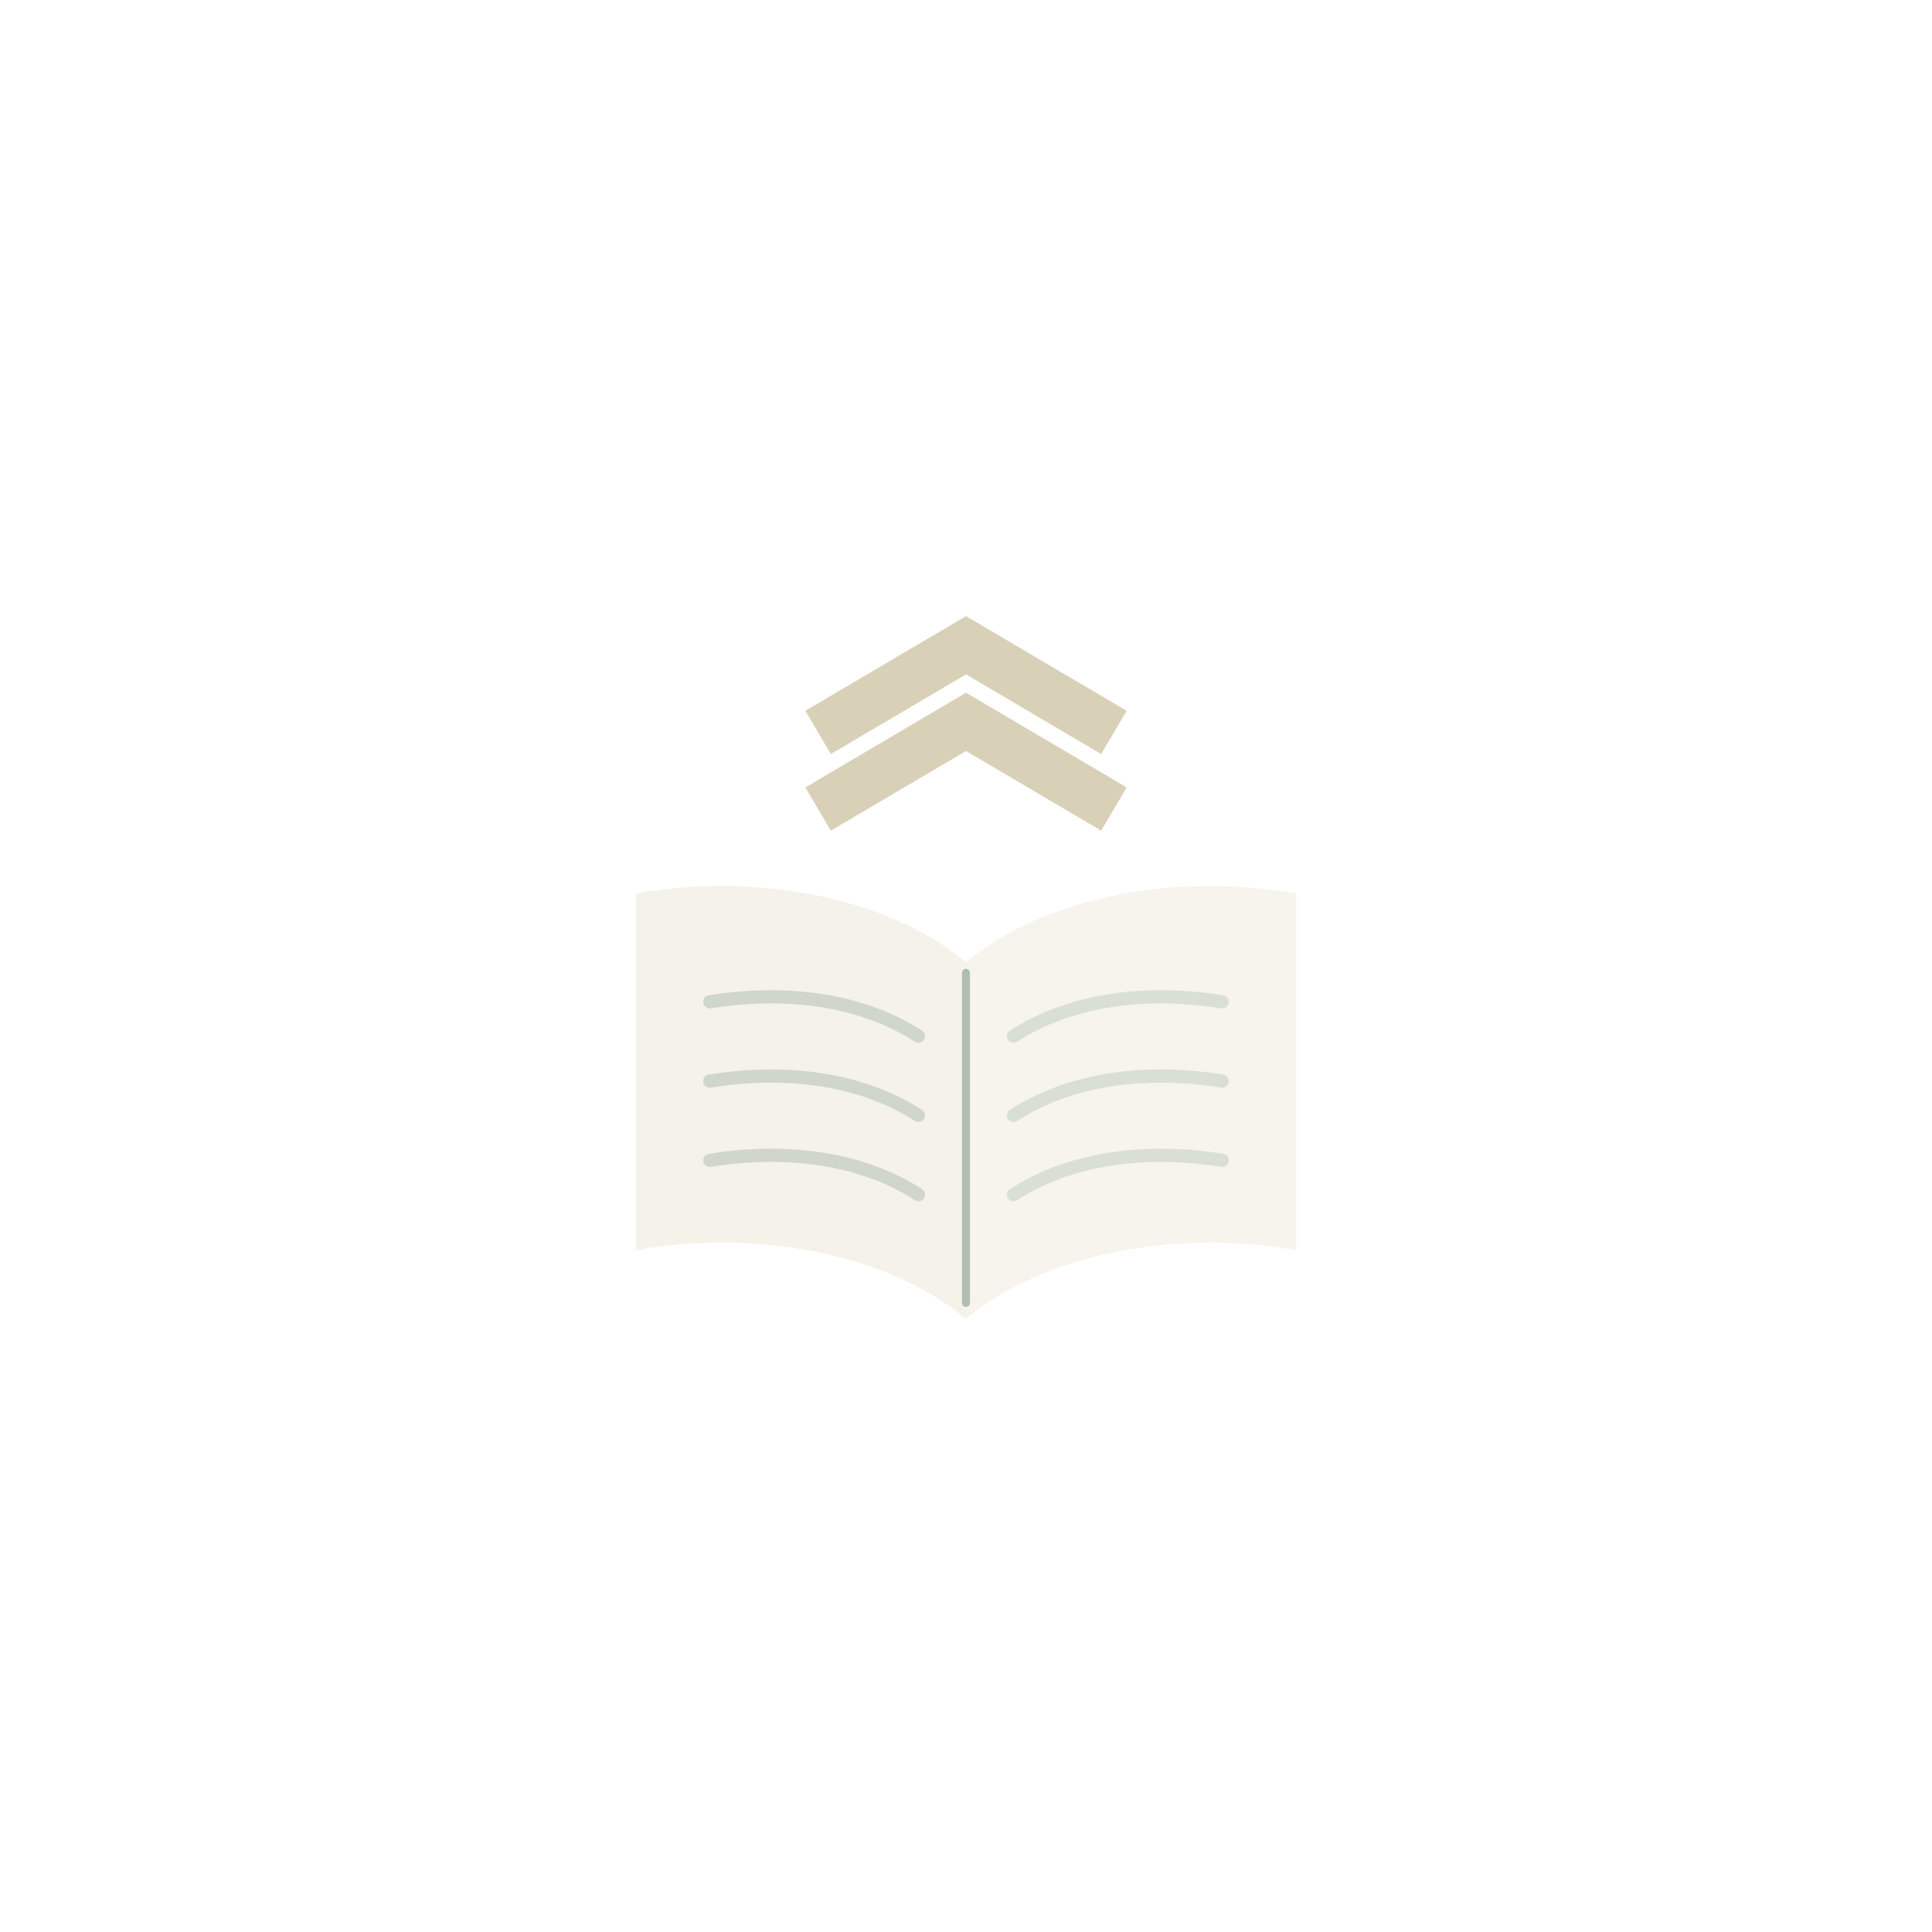
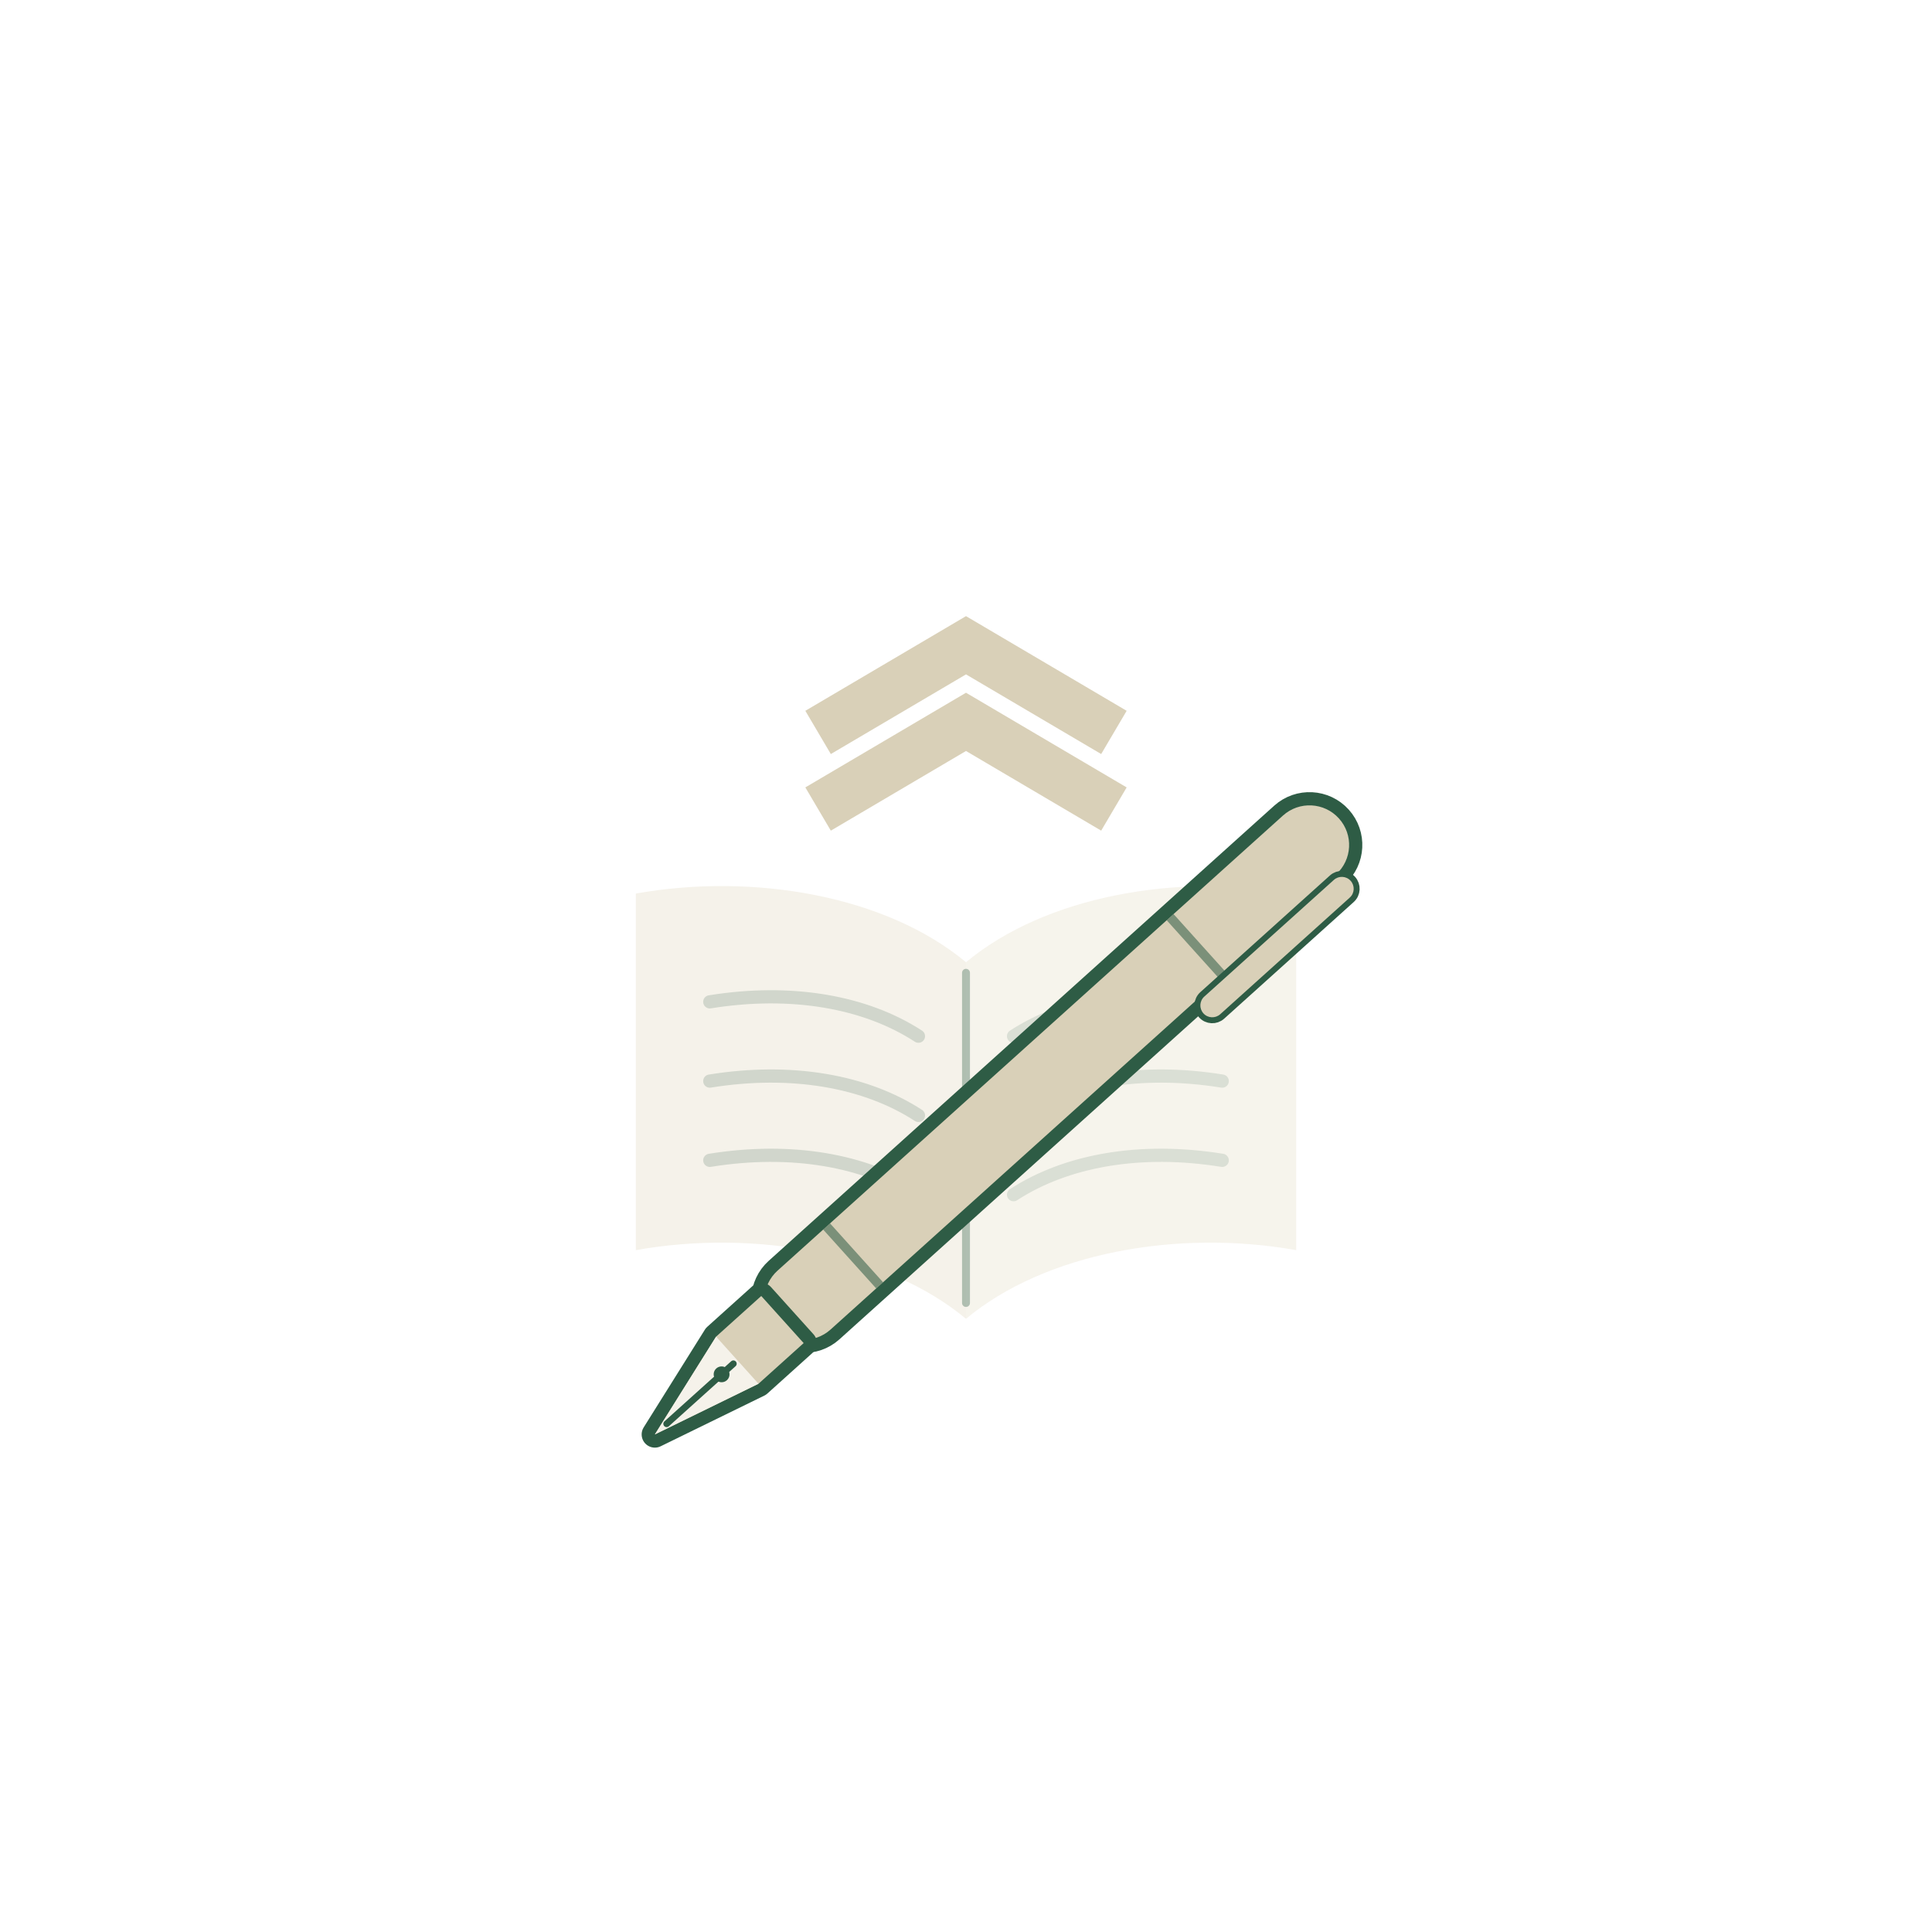
<svg xmlns="http://www.w3.org/2000/svg" viewBox="0 0 1024 1024" width="1024" height="1024">
  <defs>
    <linearGradient id="bg" x1="0" y1="0" x2="1" y2="1">
      <stop offset="0" stop-color="#2e5c45" />
      <stop offset="1" stop-color="#2e5c45" />
    </linearGradient>
    <radialGradient id="glow" cx=".3" cy=".2" r=".9">
      <stop offset="0" stop-color="#ffffff" stop-opacity=".10" />
      <stop offset=".6" stop-color="#ffffff" stop-opacity="0" />
    </radialGradient>
    <linearGradient id="brass" x1="0" y1="0" x2="1" y2="1">
      <stop offset="0" stop-color="#d9d0b8" />
      <stop offset="1" stop-color="#d9d0b8" />
    </linearGradient>
  </defs>
  <path d="M512.0 510.0 C470.0 475.0 400.0 462.4 337.0 473.6 L337.0 662.6 C400.0 651.4 470.0 664.0 512.0 699.0 Z" fill="#f5f2ea" />
  <path d="M512.0 510.0 C554.0 475.0 624.0 462.4 687.0 473.6 L687.0 662.6 C624.0 651.4 554.0 664.0 512.0 699.0 Z" fill="#f5f2ea" opacity=".88" />
  <path d="M512.0 515.6 L512.0 690.6" stroke="#2e5c45" stroke-opacity=".35" stroke-width="4.2" stroke-linecap="round" />
  <path d="M376.2 531.0 C419.6 524.0 458.8 531.0 486.8 549.2 M376.2 573.0 C419.6 566.0 458.8 573.0 486.8 591.2 M376.2 615.0 C419.6 608.0 458.8 615.0 486.8 633.2" stroke="#2e5c45" stroke-opacity=".18" stroke-width="7.0" fill="none" stroke-linecap="round" />
  <path d="M537.2 549.2 C565.2 531.0 604.4 524.0 647.8 531.0 M537.2 591.2 C565.2 573.0 604.4 566.0 647.8 573.0 M537.2 633.2 C565.2 615.0 604.4 608.0 647.8 615.0" stroke="#2e5c45" stroke-opacity=".14" stroke-width="7.0" fill="none" stroke-linecap="round" />
  <path d="M433.6 388.2 L512.0 342.0 L590.4 388.2" stroke="url(#brass)" stroke-width="26.6" fill="none" stroke-linecap="butt" stroke-linejoin="miter" stroke-miterlimit="10" />
  <path d="M433.6 428.8 L512.0 382.6 L590.4 428.8" stroke="url(#brass)" stroke-width="26.6" fill="none" stroke-linecap="butt" stroke-linejoin="miter" stroke-miterlimit="10" />
+   <g transform="translate(530.2 595.4) rotate(138) scale(0.700)" stroke-linejoin="round">
+     <g fill="url(#brass)" stroke="#2e5c45" stroke-width="20" paint-order="stroke">
+       <rect x="-345" y="-30" width="575" height="60" rx="30" />
+       <path d="M222 -24 L268 -24 L352 0 L268 24 L222 24 Z" />
+     </g>
+     <path d="M268 -24 L352 0 L268 24 Z" fill="#f5f2ea" />
+     <path d="M272 0 L340 0" stroke="#2e5c45" stroke-width="5" stroke-linecap="round" />
+     <circle cx="284" cy="0" r="6" fill="#2e5c45" />
+     <path d="M-200 -30 L-200 30 M150 -30 L150 30" stroke="#2e5c45" stroke-opacity=".55" stroke-width="7" />
+     <rect x="-320" y="-50" width="150" height="18" rx="9" fill="url(#brass)" stroke="#2e5c45" stroke-width="9" paint-order="stroke" />
+   </g>
</svg>
